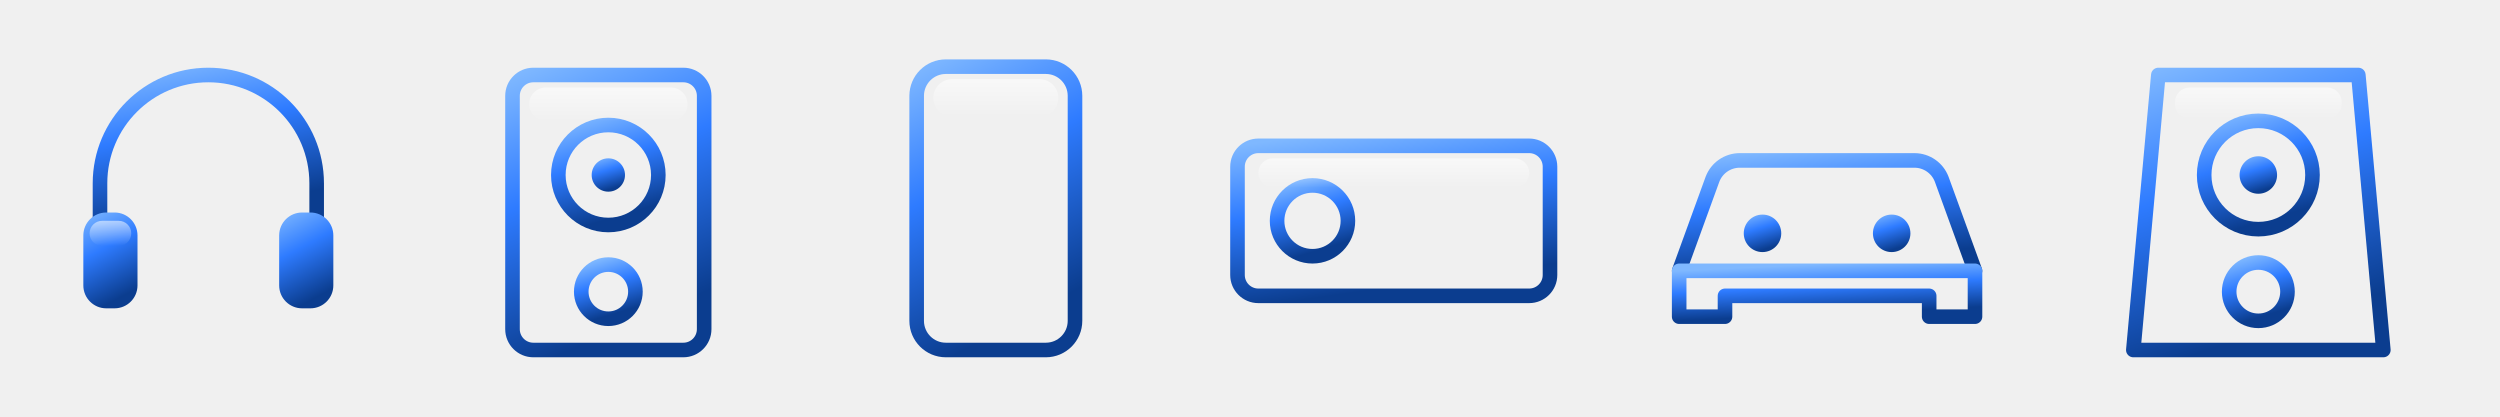
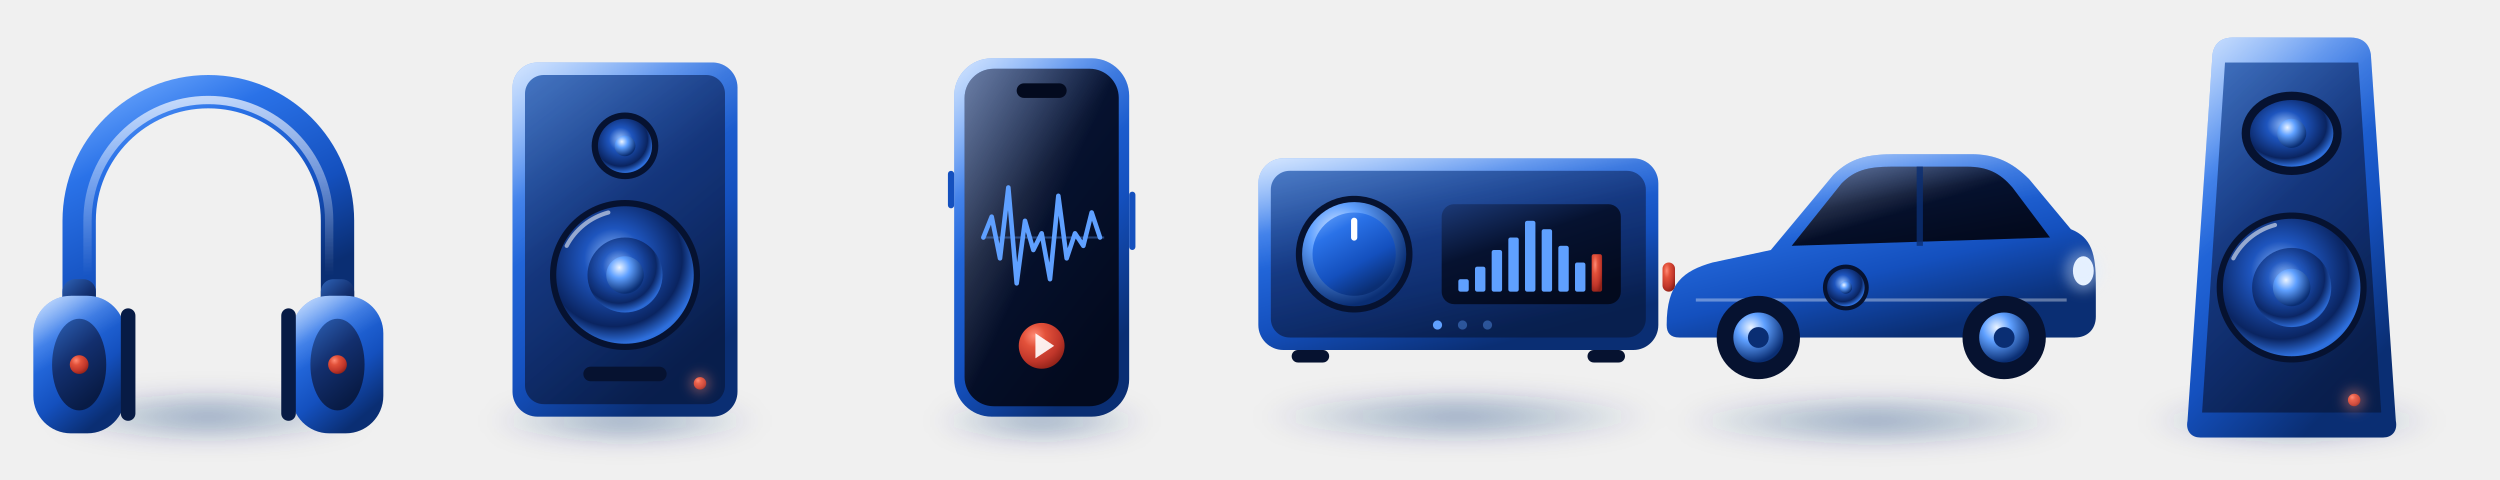
- <svg xmlns="http://www.w3.org/2000/svg" viewBox="0 0 1200 200" role="img" aria-label="Headphones, speaker, phone, DAC, car audio and studio monitor">
+ <svg xmlns="http://www.w3.org/2000/svg" viewBox="0 0 1200 230" role="img" aria-label="Headphones, a bookshelf speaker, a phone, a DAC and amplifier, a car, and a studio monitor, each rendered as a glossy blue object">
  <defs>
-     <linearGradient id="dv" x1="0" y1="0" x2="0.3" y2="1">
-       <stop offset="0%" stop-color="#7FB8FF" />
-       <stop offset="45%" stop-color="#2E7BFF" />
-       <stop offset="100%" stop-color="#0B3D8F" />
+     <linearGradient id="lac" x1="0" y1="0" x2=".55" y2="1">
+       <stop offset="0" stop-color="#6FAAFF" />
+       <stop offset=".3" stop-color="#2A72E8" />
+       <stop offset=".7" stop-color="#1450BE" />
+       <stop offset="1" stop-color="#0A2E73" />
    </linearGradient>
-     <linearGradient id="dvlit" x1="0" y1="0" x2="0" y2="1">
-       <stop offset="0%" stop-color="#FFFFFF" stop-opacity=".55" />
-       <stop offset="100%" stop-color="#FFFFFF" stop-opacity="0" />
+     <linearGradient id="lacdark" x1="0" y1="0" x2=".5" y2="1">
+       <stop offset="0" stop-color="#2E63B8" />
+       <stop offset=".5" stop-color="#132F6E" />
+       <stop offset="1" stop-color="#081B45" />
    </linearGradient>
+     <linearGradient id="sweep" x1="0" y1="0" x2=".4" y2="1">
+       <stop offset="0" stop-color="#fff" stop-opacity=".7" />
+       <stop offset=".35" stop-color="#fff" stop-opacity=".12" />
+       <stop offset=".5" stop-color="#fff" stop-opacity="0" />
+     </linearGradient>
+     <linearGradient id="rim" x1="0" y1="0" x2="0" y2="1">
+       <stop offset="0" stop-color="#fff" stop-opacity=".85" />
+       <stop offset="1" stop-color="#fff" stop-opacity="0" />
+     </linearGradient>
+     <radialGradient id="cone" cx=".42" cy=".38" r=".62">
+       <stop offset="0" stop-color="#9CC4FF" />
+       <stop offset=".35" stop-color="#1E55BE" />
+       <stop offset=".8" stop-color="#0A2460" />
+       <stop offset="1" stop-color="#2E6FDC" />
+     </radialGradient>
+     <radialGradient id="dome" cx=".35" cy=".3" r=".7">
+       <stop offset="0" stop-color="#EAF3FF" />
+       <stop offset=".4" stop-color="#5FA0FF" />
+       <stop offset="1" stop-color="#0A2E73" />
+     </radialGradient>
+     <radialGradient id="red" cx=".34" cy=".28" r=".78">
+       <stop offset="0" stop-color="#FF8A74" />
+       <stop offset=".32" stop-color="#E2513A" />
+       <stop offset=".72" stop-color="#C0362A" />
+       <stop offset="1" stop-color="#8E2118" />
+     </radialGradient>
+     <linearGradient id="glass" x1="0" y1="0" x2=".6" y2="1">
+       <stop offset="0" stop-color="#1C3A78" />
+       <stop offset=".45" stop-color="#061230" />
+       <stop offset="1" stop-color="#030A1E" />
+     </linearGradient>
+     <linearGradient id="reflect" x1="0" y1="0" x2="1" y2="1">
+       <stop offset="0" stop-color="#fff" stop-opacity=".35" />
+       <stop offset=".5" stop-color="#fff" stop-opacity="0" />
+     </linearGradient>
+     <radialGradient id="shade">
+       <stop offset="0" stop-color="#0A2E73" stop-opacity=".45" />
+       <stop offset="1" stop-color="#0A2E73" stop-opacity="0" />
+     </radialGradient>
+     <filter id="blur" x="-30%" y="-60%" width="160%" height="220%">
+       <feGaussianBlur stdDeviation="6" />
+     </filter>
+     <filter id="glow" x="-50%" y="-50%" width="200%" height="200%">
+       <feGaussianBlur stdDeviation="2.5" />
+     </filter>
  </defs>
-   <g fill="none" stroke="url(#dv)" stroke-width="7" stroke-linecap="round" stroke-linejoin="round">
-     <g transform="translate(40,44)">
-       <path d="M 8 62 V 44 a 52 52 0 0 1 104 0 V 62" />
-       <rect x="0" y="58" width="26" height="46" rx="11" fill="url(#dv)" stroke="none" />
-       <rect x="94" y="58" width="26" height="46" rx="11" fill="url(#dv)" stroke="none" />
-       <rect x="3" y="62" width="20" height="12" rx="6" fill="url(#dvlit)" stroke="none" />
+   <g filter="url(#blur)">
+     <ellipse cx="100" cy="200" rx="78" ry="12" fill="url(#shade)" />
+     <ellipse cx="300" cy="202" rx="66" ry="11" fill="url(#shade)" />
+     <ellipse cx="500" cy="202" rx="52" ry="10" fill="url(#shade)" />
+     <ellipse cx="700" cy="200" rx="96" ry="12" fill="url(#shade)" />
+     <ellipse cx="900" cy="202" rx="96" ry="12" fill="url(#shade)" />
+     <ellipse cx="1100" cy="202" rx="70" ry="11" fill="url(#shade)" />
+   </g>
+   <g transform="translate(100,112)">
+     <path d="M-62 40 V-6 a62 62 0 0 1 124 0 V40" fill="none" stroke="url(#lac)" stroke-width="16" stroke-linecap="round" />
+     <path d="M-58 20 V-6 a58 58 0 0 1 116 0 V20" fill="none" stroke="url(#rim)" stroke-width="4" stroke-linecap="round" opacity=".8" />
+     <rect x="-70" y="22" width="16" height="28" rx="6" fill="url(#lacdark)" />
+     <rect x="54" y="22" width="16" height="28" rx="6" fill="url(#lacdark)" />
+     <rect x="-84" y="30" width="44" height="66" rx="18" fill="url(#lac)" />
+     <rect x="40" y="30" width="44" height="66" rx="18" fill="url(#lac)" />
+     <rect x="-84" y="30" width="44" height="66" rx="18" fill="url(#sweep)" />
+     <rect x="40" y="30" width="44" height="66" rx="18" fill="url(#sweep)" />
+     <ellipse cx="-62" cy="63" rx="13" ry="22" fill="url(#lacdark)" />
+     <ellipse cx="62" cy="63" rx="13" ry="22" fill="url(#lacdark)" />
+     <circle cx="-62" cy="63" r="4.5" fill="url(#red)" />
+     <circle cx="62" cy="63" r="4.5" fill="url(#red)" />
+     <rect x="-42" y="36" width="7" height="54" rx="3.5" fill="#071B45" />
+     <rect x="35" y="36" width="7" height="54" rx="3.5" fill="#071B45" />
+   </g>
+   <g transform="translate(300,112)">
+     <rect x="-54" y="-82" width="108" height="170" rx="12" fill="url(#lac)" />
+     <rect x="-54" y="-82" width="108" height="170" rx="12" fill="url(#sweep)" />
+     <rect x="-48" y="-76" width="96" height="158" rx="9" fill="url(#lacdark)" opacity=".85" />
+     <circle cx="0" cy="20" r="36" fill="#061230" />
+     <circle cx="0" cy="20" r="33" fill="url(#cone)" />
+     <circle cx="0" cy="20" r="18" fill="url(#cone)" opacity=".9" />
+     <circle cx="0" cy="20" r="9" fill="url(#dome)" />
+     <path d="M-28 6 a32 32 0 0 1 20 -16" fill="none" stroke="#fff" stroke-width="2" stroke-linecap="round" opacity=".55" />
+     <circle cx="0" cy="-42" r="16" fill="#061230" />
+     <circle cx="0" cy="-42" r="13" fill="url(#cone)" />
+     <circle cx="0" cy="-42" r="5" fill="url(#dome)" />
+     <rect x="-20" y="64" width="40" height="7" rx="3.5" fill="#061230" />
+     <circle cx="36" cy="72" r="3" fill="url(#red)" />
+     <circle cx="36" cy="72" r="5" fill="#FF8A74" opacity=".35" filter="url(#glow)" />
+   </g>
+   <g transform="translate(500,112)">
+     <rect x="-42" y="-84" width="84" height="172" rx="18" fill="url(#lac)" />
+     <rect x="-42" y="-84" width="84" height="172" rx="18" fill="url(#sweep)" />
+     <rect x="-37" y="-79" width="74" height="162" rx="14" fill="url(#glass)" />
+     <rect x="-37" y="-79" width="74" height="162" rx="14" fill="url(#reflect)" />
+     <path d="M-28 2 l4 -10 l4 20 l4 -34 l4 46 l4 -30 l4 14 l4 -8 l4 22 l4 -40 l4 30 l4 -12 l4 6 l4 -16 l4 12" fill="none" stroke="#5FA0FF" stroke-width="2.2" stroke-linecap="round" stroke-linejoin="round" />
+     <path d="M-28 2 H30" stroke="#5FA0FF" stroke-width="1" opacity=".35" />
+     <circle cx="0" cy="54" r="11" fill="url(#red)" />
+     <path d="M-3 48 l9 6 l-9 6 z" fill="#fff" opacity=".9" />
+     <rect x="-12" y="-72" width="24" height="7" rx="3.5" fill="#030A1E" />
+     <rect x="-45" y="-30" width="3" height="18" rx="1.5" fill="#1450BE" />
+     <rect x="42" y="-20" width="3" height="28" rx="1.5" fill="#1450BE" />
+   </g>
+   <g transform="translate(700,112)">
+     <rect x="-96" y="-36" width="192" height="92" rx="12" fill="url(#lac)" />
+     <rect x="-96" y="-36" width="192" height="92" rx="12" fill="url(#sweep)" />
+     <rect x="-90" y="-30" width="180" height="80" rx="9" fill="url(#lacdark)" opacity=".8" />
+     <circle cx="-50" cy="10" r="28" fill="#061230" />
+     <circle cx="-50" cy="10" r="25" fill="url(#dome)" />
+     <circle cx="-50" cy="10" r="20" fill="url(#lac)" />
+     <path d="M-50 -6 L-50 2" stroke="#fff" stroke-width="3" stroke-linecap="round" />
+     <rect x="-8" y="-14" width="86" height="48" rx="6" fill="url(#glass)" />
+     <g fill="#5FA0FF">
+       <rect x="0" y="22" width="5" height="6" rx="1" />
+       <rect x="8" y="16" width="5" height="12" rx="1" />
+       <rect x="16" y="8" width="5" height="20" rx="1" />
+       <rect x="24" y="2" width="5" height="26" rx="1" />
+       <rect x="32" y="-6" width="5" height="34" rx="1" />
+       <rect x="40" y="-2" width="5" height="30" rx="1" />
+       <rect x="48" y="6" width="5" height="22" rx="1" />
+       <rect x="56" y="14" width="5" height="14" rx="1" />
    </g>
-     <g transform="translate(240,32)">
-       <rect x="6" y="4" width="92" height="132" rx="10" />
-       <circle cx="52" cy="52" r="24" />
-       <circle cx="52" cy="52" r="8" fill="url(#dv)" stroke="none" />
-       <circle cx="52" cy="108" r="13" />
-       <rect x="14" y="10" width="76" height="16" rx="8" fill="url(#dvlit)" stroke="none" />
-     </g>
-     <g transform="translate(430,30)">
-       <rect x="10" y="2" width="76" height="136" rx="14" />
-       <line x1="38" y1="16" x2="58" y2="16" />
-       <rect x="18" y="8" width="60" height="18" rx="9" fill="url(#dvlit)" stroke="none" />
-     </g>
-     <g transform="translate(590,52)">
-       <rect x="4" y="18" width="150" height="72" rx="10" />
-       <circle cx="40" cy="54" r="17" />
-       <line x1="40" y1="54" x2="40" y2="42" />
-       <line x1="80" y1="40" x2="140" y2="40" />
-       <line x1="80" y1="54" x2="140" y2="54" />
-       <line x1="80" y1="68" x2="140" y2="68" />
-       <rect x="14" y="24" width="130" height="14" rx="7" fill="url(#dvlit)" stroke="none" />
-     </g>
-     <g transform="translate(800,46)">
-       <path d="M 6 84 l 16 -44 a 14 14 0 0 1 13 -9 h 84 a 14 14 0 0 1 13 9 l 16 44" />
-       <path d="M 6 84 h 142 v 22 h -22 v -10 H 28 v 10 H 6 Z" />
-       <circle cx="46" cy="66" r="9" fill="url(#dv)" stroke="none" />
-       <circle cx="108" cy="66" r="9" fill="url(#dv)" stroke="none" />
-     </g>
-     <g transform="translate(1010,28)">
-       <path d="M 14 140 L 26 8 h 96 l 12 132 Z" />
-       <circle cx="74" cy="56" r="26" />
-       <circle cx="74" cy="56" r="9" fill="url(#dv)" stroke="none" />
-       <circle cx="74" cy="112" r="14" />
-       <rect x="34" y="14" width="80" height="15" rx="7" fill="url(#dvlit)" stroke="none" />
-     </g>
+     <rect x="64" y="10" width="5" height="18" rx="1" fill="url(#red)" />
+     <circle cx="-10" cy="44" r="2.2" fill="#5FA0FF" />
+     <circle cx="2" cy="44" r="2.2" fill="#5FA0FF" opacity=".4" />
+     <circle cx="14" cy="44" r="2.2" fill="#5FA0FF" opacity=".4" />
+     <rect x="-80" y="56" width="18" height="6" rx="3" fill="#061230" />
+     <rect x="62" y="56" width="18" height="6" rx="3" fill="#061230" />
+   </g>
+   <g transform="translate(900,112)">
+     <path d="M-100 44 C-100 24 -92 18 -78 14 L-50 8 L-20 -28 C-12 -36 -4 -38 10 -38 L46 -38 C58 -38 66 -34 74 -26 L94 -2 C104 2 106 10 106 24 L106 40 C106 46 102 50 96 50 L-94 50 C-98 50 -100 48 -100 44 Z" fill="url(#lac)" />
+     <path d="M-100 44 C-100 24 -92 18 -78 14 L-50 8 L-20 -28 C-12 -36 -4 -38 10 -38 L46 -38 C58 -38 66 -34 74 -26 L94 -2 C104 2 106 10 106 24 L106 40 C106 46 102 50 96 50 L-94 50 C-98 50 -100 48 -100 44 Z" fill="url(#sweep)" />
+     <path d="M-40 6 L-16 -24 C-10 -30 -4 -32 8 -32 L44 -32 C54 -32 60 -29 66 -22 L84 2 Z" fill="url(#glass)" />
+     <path d="M-40 6 L-16 -24 C-10 -30 -4 -32 8 -32 L44 -32 C54 -32 60 -29 66 -22 L84 2 Z" fill="url(#reflect)" />
+     <rect x="20" y="-32" width="3" height="38" fill="#0A2E73" opacity=".8" />
+     <path d="M-86 32 H92" stroke="#fff" stroke-width="1.5" opacity=".35" />
+     <circle cx="-56" cy="50" r="20" fill="#061230" />
+     <circle cx="-56" cy="50" r="12" fill="url(#dome)" />
+     <circle cx="-56" cy="50" r="5" fill="#0A2E73" />
+     <circle cx="62" cy="50" r="20" fill="#061230" />
+     <circle cx="62" cy="50" r="12" fill="url(#dome)" />
+     <circle cx="62" cy="50" r="5" fill="#0A2E73" />
+     <ellipse cx="100" cy="18" rx="5" ry="7" fill="#EAF3FF" />
+     <ellipse cx="100" cy="18" rx="9" ry="10" fill="#DCEBFF" opacity=".35" filter="url(#glow)" />
+     <rect x="-102" y="14" width="6" height="14" rx="3" fill="url(#red)" />
+     <circle cx="-14" cy="26" r="11" fill="#061230" />
+     <circle cx="-14" cy="26" r="9" fill="url(#cone)" />
+     <circle cx="-14" cy="26" r="3" fill="url(#dome)" />
+   </g>
+   <g transform="translate(1100,112)">
+     <path d="M-50 90 L-38 -86 C-37 -92 -33 -94 -28 -94 L28 -94 C33 -94 37 -92 38 -86 L50 90 C51 95 48 98 44 98 L-44 98 C-48 98 -51 95 -50 90 Z" fill="url(#lac)" />
+     <path d="M-50 90 L-38 -86 C-37 -92 -33 -94 -28 -94 L28 -94 C33 -94 37 -92 38 -86 L50 90 C51 95 48 98 44 98 L-44 98 C-48 98 -51 95 -50 90 Z" fill="url(#sweep)" />
+     <path d="M-43 86 L-32 -82 L32 -82 L43 86 Z" fill="url(#lacdark)" opacity=".85" />
+     <ellipse cx="0" cy="-48" rx="24" ry="20" fill="#061230" />
+     <ellipse cx="0" cy="-48" rx="20" ry="16" fill="url(#cone)" />
+     <circle cx="0" cy="-48" r="7" fill="url(#dome)" />
+     <circle cx="0" cy="26" r="36" fill="#061230" />
+     <circle cx="0" cy="26" r="33" fill="url(#cone)" />
+     <circle cx="0" cy="26" r="19" fill="url(#cone)" opacity=".9" />
+     <circle cx="0" cy="26" r="9" fill="url(#dome)" />
+     <path d="M-28 12 a32 32 0 0 1 20 -16" fill="none" stroke="#fff" stroke-width="2" stroke-linecap="round" opacity=".55" />
+     <circle cx="30" cy="80" r="3" fill="url(#red)" />
+     <circle cx="30" cy="80" r="5.5" fill="#FF8A74" opacity=".35" filter="url(#glow)" />
  </g>
</svg>
